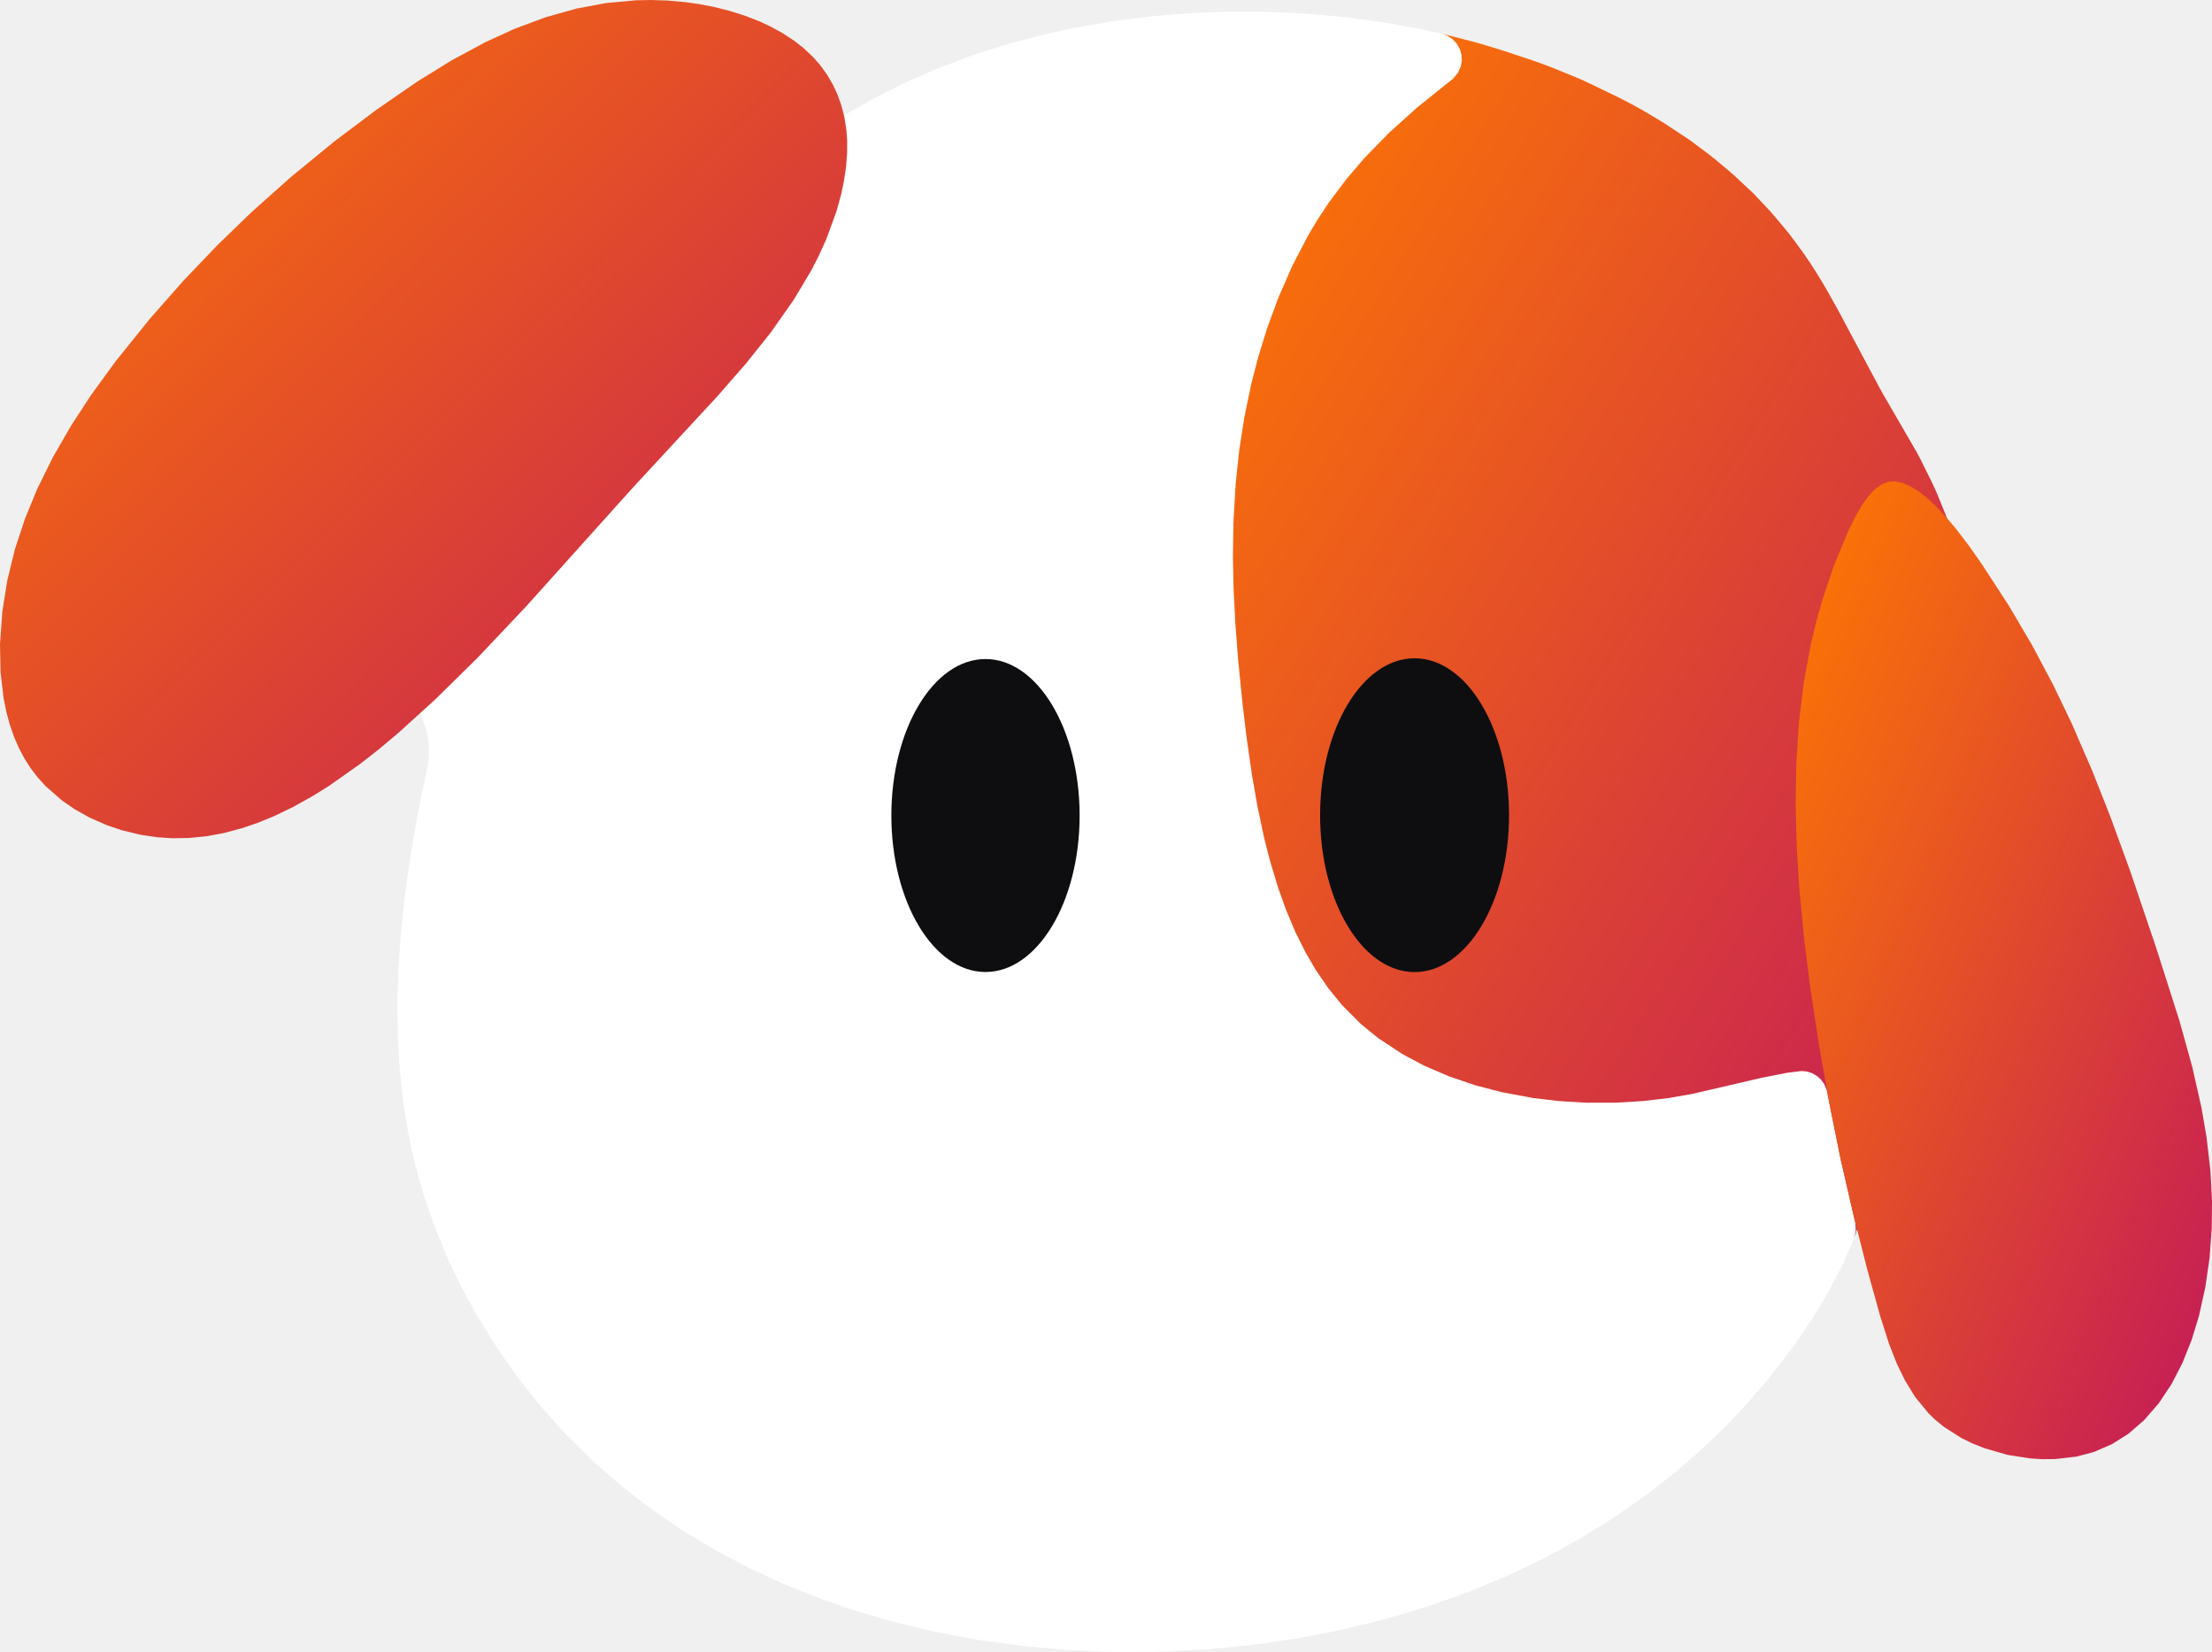
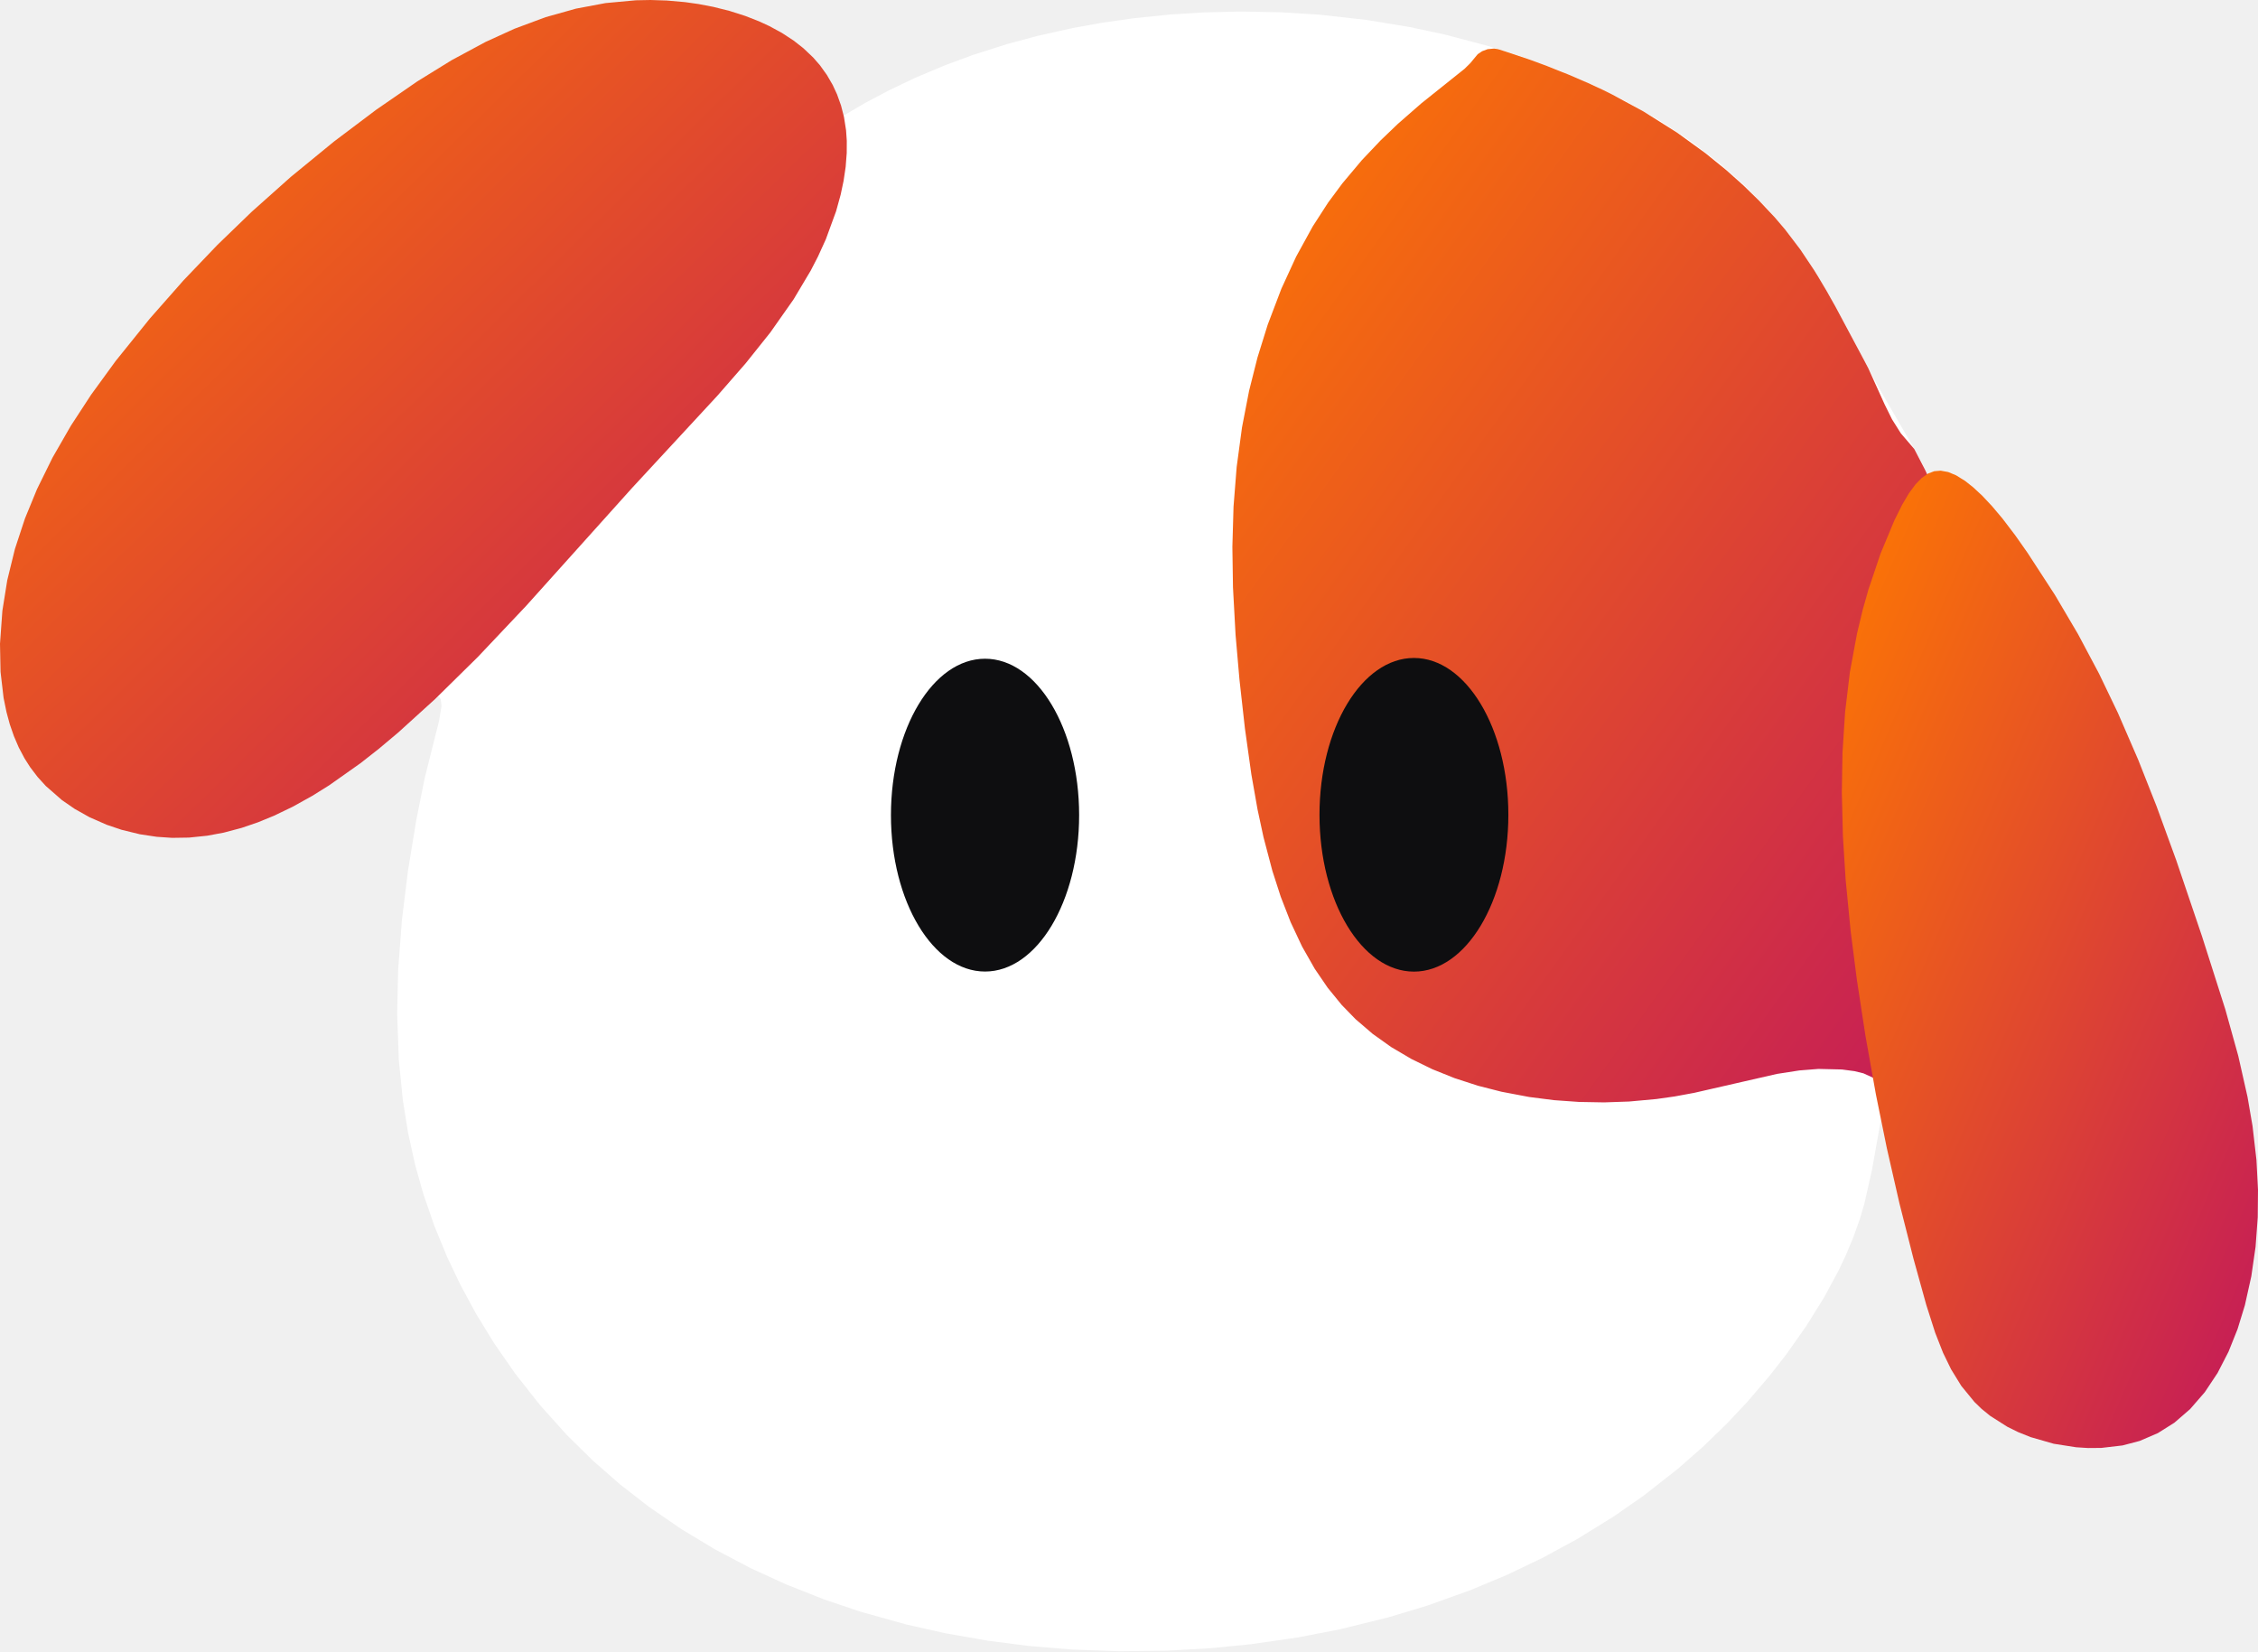
- <svg xmlns="http://www.w3.org/2000/svg" viewBox="-0.61 11.74 846.63 632.23">
+ <svg xmlns="http://www.w3.org/2000/svg" viewBox="-0.61 11.74 864.63 632.27">
  <defs>
    <linearGradient id="g" x1="0" y1="0" x2="1" y2="1">
      <stop offset="0" stop-color="#FF7A00" />
      <stop offset="1" stop-color="#C2185B" />
    </linearGradient>
  </defs>
  <defs>
    <clipPath id="m4">
-       <path d="M160.81 265.31L159.29 270.98L158.91 274.91L158.96 277.87L159.94 283.70L162.24 290.18L163.09 293.53L163.58 297.45L163.58 300.91L163.19 304.35L159.24 323.37L156.25 340.90L154.28 355.14L152.80 369.21L151.85 383.08L151.49 394.60L151.64 408.65L152.39 421.36L153.81 434.24L155.89 446.78L158.40 457.96L161.55 469.09L165.73 481.19L170.52 492.85L175.59 503.53L181.74 514.89L189.79 527.89L198.18 539.73L207.04 550.79L216.28 561.03L226.31 570.92L236.98 580.25L247.74 588.61L260.44 597.34L272.99 604.90L285.55 611.57L298.17 617.46L313.25 623.54L327.75 628.51L342.41 632.74L357.36 636.29L373.79 639.37L391.69 641.81L408.42 643.27L425.44 643.97L442.29 643.92L461.41 642.97L478.35 641.33L496.15 638.76L512.52 635.60L529.74 631.38L545.47 626.68L562.17 620.73L576.53 614.73L589.92 608.33L603.53 600.93L616.23 593.12L628.86 584.37L639.67 575.98L649.33 567.68L659.65 557.85L668.56 548.43L676.86 538.72L686.39 526.25L693.16 516.24L699.23 506.14L705.11 494.72L709.08 485.46L712.27 476.24L715.63 463.15L717.43 458.58L719.12 455.59L721.14 452.81L723.12 450.62L727.81 446.21L730.84 442.33L733.18 438.00L737.80 426.92L743.55 411.05L748.43 394.85L752.38 378.63L756.03 358.90L758.09 343.59L759.62 326.99L760.38 310.31L760.28 292.55L759.26 275.87L757.47 260.58L754.84 245.52L751.60 231.77L748.74 221.94L744.89 210.74L740.64 200.22L736.53 191.43L732.03 182.96L718.81 160.21L700.56 126.04L695.39 117.28L690.93 110.38L684.89 102.05L677.71 93.40L670.58 85.84L662.53 78.29L654.60 71.66L646.27 65.43L635.16 58.08L626.16 52.81L615.27 47.11L603.40 41.64L591.96 37.00L579.76 32.65L565.09 28.17L552.98 25.05L540.54 22.36L527.79 20.13L512.85 18.16L498.87 16.93L483.29 16.24L468.08 16.24L454.04 16.83L439.98 17.99L425.27 19.85L410.25 22.46L398.76 24.98L385.29 28.54L371.98 32.77L358.13 37.99L346.32 43.15L333.96 49.35L323.36 55.38L312.38 62.32L300.22 70.84L288.11 80.23L275.60 90.88L263.27 102.32L248.63 117.12L235.60 131.38L222.50 146.86L212.08 160.24L202.54 173.66L194.44 186.25L187.91 197.50L181.55 209.78L176.87 220.02L172.07 232.07L163.84 256.84Z" />
+       <path d="M460.43 16.49L447.70 17.28L433.75 18.70L421.15 20.49L409.90 22.53L396.30 25.58L385.30 28.54L372.07 32.74L361.43 36.66L349.83 41.54L339.62 46.41L330.73 51.12L319.88 57.50L310.35 63.68L300.02 70.99L289.96 78.74L280.16 86.89L268.73 97.14L258.56 106.94L248.68 117.07L235.65 131.33L223.98 145.04L216.00 155.08L206.13 168.46L199.00 179.01L192.95 188.71L186.70 199.73L181.51 209.87L176.78 220.23L170.82 235.59L163.78 257.01L157.56 273.97L156.45 278.36L156.55 279.74L156.81 280.17L157.76 280.49L159.94 280.05L165.00 278.26L166.83 278.21L167.64 278.68L168.16 279.50L168.46 282.08L167.52 287.76L162.04 309.57L158.77 325.89L155.65 344.93L153.28 364.09L151.84 383.30L151.47 399.94L152.12 417.78L153.64 432.96L155.65 445.51L158.40 457.94L161.52 469.00L165.71 481.13L170.60 493.03L175.59 503.52L181.74 514.89L188.50 525.92L196.60 537.60L206.16 549.75L216.44 561.20L226.43 571.03L236.92 580.20L247.89 588.72L260.35 597.28L273.30 605.08L286.69 612.13L300.48 618.45L314.63 624.05L329.10 628.93L346.33 633.74L361.34 637.11L377.82 640.00L393.17 641.97L409.92 643.36L428.03 644.01L446.15 643.80L462.92 642.85L478.33 641.33L496.15 638.76L512.51 635.60L531.10 631.01L545.73 626.60L562.45 620.62L576.46 614.76L590.13 608.22L603.43 600.99L617.38 592.36L628.79 584.42L641.76 574.25L651.34 565.85L660.55 556.94L668.50 548.49L676.95 538.60L683.41 530.32L691.01 519.54L697.93 508.41L703.44 498.18L706.16 492.44L709.05 485.54L711.52 478.63L713.23 472.87L716.22 459.63L720.45 435.85L721.29 432.41L722.18 429.96L722.78 428.99L723.36 428.60L723.92 428.83L724.44 429.69L725.28 433.46L726.73 444.06L727.57 446.23L728.31 446.45L729.17 445.77L730.13 444.37L732.74 439.03L737.79 426.93L742.33 414.63L747.75 397.32L752.36 378.72L755.86 359.99L758.51 339.77L759.86 323.17L760.44 306.48L760.17 289.76L759.24 275.66L757.44 260.37L754.78 245.23L751.53 231.52L747.47 218.04L744.91 210.80L741.63 202.54L735.34 189.08L731.92 182.77L718.74 160.08L700.56 126.04L694.54 115.92L688.77 107.28L682.55 99.11L675.90 91.39L667.01 82.38L657.55 74.04L646.54 65.62L634.96 57.96L621.78 50.43L610.41 44.79L596.41 38.74L582.10 33.44L568.76 29.22L552.77 25.00L539.08 22.08L522.75 19.39L505.03 17.40L489.76 16.44L474.46 16.16Z" />
    </clipPath>
  </defs>
-   <path fill="#FFFFFF" d="M160.81 265.31L159.29 270.98L158.91 274.91L158.96 277.87L159.94 283.70L162.24 290.18L163.09 293.53L163.58 297.45L163.58 300.91L163.19 304.35L159.24 323.37L156.25 340.90L154.28 355.14L152.80 369.21L151.85 383.08L151.49 394.60L151.64 408.65L152.39 421.36L153.81 434.24L155.89 446.78L158.40 457.96L161.55 469.09L165.73 481.19L170.52 492.85L175.59 503.53L181.74 514.89L189.79 527.89L198.18 539.73L207.04 550.79L216.28 561.03L226.31 570.92L236.98 580.25L247.74 588.61L260.44 597.34L272.99 604.90L285.55 611.57L298.17 617.46L313.25 623.54L327.75 628.51L342.41 632.74L357.36 636.29L373.79 639.37L391.69 641.81L408.42 643.27L425.44 643.97L442.29 643.92L461.41 642.97L478.35 641.33L496.15 638.76L512.52 635.60L529.74 631.38L545.47 626.68L562.17 620.73L576.53 614.73L589.92 608.33L603.53 600.93L616.23 593.12L628.86 584.37L639.67 575.98L649.33 567.68L659.65 557.85L668.56 548.43L676.86 538.72L686.39 526.25L693.16 516.24L699.23 506.14L705.11 494.72L709.08 485.46L712.27 476.24L715.63 463.15L717.43 458.58L719.12 455.59L721.14 452.81L723.12 450.62L727.81 446.21L730.84 442.33L733.18 438.00L737.80 426.92L743.55 411.05L748.43 394.85L752.38 378.63L756.03 358.90L758.09 343.59L759.62 326.99L760.38 310.31L760.28 292.55L759.26 275.87L757.47 260.58L754.84 245.52L751.60 231.77L748.74 221.94L744.89 210.74L740.64 200.22L736.53 191.43L732.03 182.96L718.81 160.21L700.56 126.04L695.39 117.28L690.93 110.38L684.89 102.05L677.71 93.40L670.58 85.84L662.53 78.29L654.60 71.66L646.27 65.43L635.16 58.08L626.16 52.81L615.27 47.11L603.40 41.64L591.96 37.00L579.76 32.65L565.09 28.17L552.98 25.05L540.54 22.36L527.79 20.13L512.85 18.16L498.87 16.93L483.29 16.24L468.08 16.24L454.04 16.83L439.98 17.99L425.27 19.85L410.25 22.46L398.76 24.98L385.29 28.54L371.98 32.77L358.13 37.99L346.32 43.15L333.96 49.35L323.36 55.38L312.38 62.32L300.22 70.84L288.11 80.23L275.60 90.88L263.27 102.32L248.63 117.12L235.60 131.38L222.50 146.86L212.08 160.24L202.54 173.66L194.44 186.25L187.91 197.50L181.55 209.78L176.87 220.02L172.07 232.07L163.84 256.84Z" />
-   <path fill="url(#g)" clip-path="url(#m4)" d="M471.29 225.05L471.52 236.71L472.23 250.71L473.26 264.11L475.00 281.41L476.43 293.36L478.54 308.15L480.65 320.26L483.23 332.41L485.42 341.03L488.58 351.49L491.66 360.10L495.20 368.48L499.05 376.19L502.94 382.88L507.78 389.95L513.11 396.49L520.26 403.65L526.94 409.09L536.17 415.18L544.33 419.52L554.00 423.69L564.09 427.12L574.31 429.77L586.19 431.98L595.92 433.14L606.58 433.78L617.86 433.77L628.29 433.13L637.95 432.00L647.09 430.41L673.53 424.26L683.42 422.32L689.00 421.63L690.97 421.84L692.86 422.43L694.87 423.58L696.34 424.90L697.52 426.49L698.56 428.91L703.89 455.36L709.53 479.82L709.70 482.83L709.09 485.43L712.27 476.24L715.63 463.15L717.65 458.14L719.39 455.18L721.46 452.43L727.14 446.93L729.71 443.94L732.33 439.78L734.75 434.39L739.14 423.44L743.55 411.05L747.40 398.56L750.35 387.42L753.14 374.99L755.63 361.40L757.61 347.63L759.21 332.36L760.12 318.26L760.45 305.42L760.28 292.55L759.48 278.43L758.44 267.91L756.86 256.55L754.84 245.52L752.80 236.48L750.15 226.59L747.13 217.03L743.62 207.44L739.72 198.15L733.80 186.17L719.88 162.14L705.06 134.22L697.44 120.66L693.13 113.70L688.16 106.42L682.66 99.24L676.06 91.57L670.58 85.84L664.21 79.79L657.83 74.27L651.61 69.35L646.27 65.43L638.16 59.97L629.46 54.68L621.50 50.28L605.73 42.66L596.41 38.74L588.22 35.61L571.17 29.93L561.61 27.22L551.10 24.61L553.26 25.37L555.43 26.80L556.98 28.48L558.23 30.77L558.75 32.66L558.88 34.94L558.49 37.19L557.43 39.58L555.55 41.83L541.73 52.93L531.09 62.52L521.83 72.00L514.80 80.19L507.89 89.40L503.55 96.00L500.15 101.70L493.93 113.63L488.58 125.90L484.43 137.20L480.92 148.56L478.31 158.66L475.65 171.43L473.68 184.12L472.32 197.01L471.46 212.11Z" />
-   <path fill="url(#g)" d="M722.06 196.17L719.75 197.03L717.24 198.77L714.88 201.20L712.36 204.61L709.74 209.05L706.79 214.99L701.48 227.74L696.85 241.48L694.70 249.09L692.50 258.22L689.75 273.08L687.91 288.43L686.92 303.93L686.66 319.08L687.08 336.00L688.11 352.45L690.03 372.19L692.40 390.76L695.71 412.37L699.70 434.76L703.90 455.40L708.73 476.55L714.12 497.79L719.02 515.46L722.41 526.06L725.42 533.73L728.49 540.04L732.40 546.40L737.44 552.56L740.12 555.16L743.49 557.90L750.05 562.07L754.12 564.08L758.91 566.01L767.82 568.57L776.39 569.91L780.96 570.20L786.02 570.16L794.15 569.21L800.72 567.48L807.67 564.49L813.98 560.52L820.01 555.31L825.66 548.80L830.55 541.44L834.72 533.34L838.19 524.67L840.99 515.55L843.46 504.44L845.09 493.14L845.92 481.87L846.02 471.33L845.42 459.85L843.93 446.93L842.01 435.77L838.45 420.00L833.52 402.29L824.58 374.26L814.71 345.13L807.19 324.49L800.16 306.69L792.39 288.76L785.17 273.72L777.12 258.58L768.27 243.56L757.78 227.43L753.09 220.75L748.18 214.30L744.16 209.53L740.39 205.52L736.93 202.31L733.84 199.87L730.40 197.74L727.40 196.49L724.50 195.96Z" />
+   <path fill="#FFFFFF" d="M460.43 16.49L447.70 17.28L433.75 18.70L421.15 20.49L409.90 22.53L396.30 25.58L385.30 28.54L372.07 32.74L361.43 36.66L349.83 41.54L339.62 46.41L330.73 51.12L319.88 57.50L310.35 63.68L300.02 70.99L289.96 78.74L280.16 86.89L268.73 97.14L258.56 106.94L248.68 117.07L235.65 131.33L223.98 145.04L216.00 155.08L206.13 168.46L199.00 179.01L192.95 188.71L186.70 199.73L181.51 209.87L176.78 220.23L170.82 235.59L163.78 257.01L157.56 273.97L156.45 278.36L156.55 279.74L156.81 280.17L157.76 280.49L159.94 280.05L165.00 278.26L166.83 278.21L167.64 278.68L168.16 279.50L168.46 282.08L167.52 287.76L162.04 309.57L158.77 325.89L155.65 344.93L153.28 364.09L151.84 383.30L151.47 399.94L152.12 417.78L153.64 432.96L155.65 445.51L158.40 457.94L161.52 469.00L165.71 481.13L170.60 493.03L175.59 503.52L181.74 514.89L188.50 525.92L196.60 537.60L206.16 549.75L216.44 561.20L226.43 571.03L236.92 580.20L247.89 588.72L260.35 597.28L273.30 605.08L286.69 612.13L300.48 618.45L314.63 624.05L329.10 628.93L346.33 633.74L361.34 637.11L377.82 640.00L393.17 641.97L409.92 643.36L428.03 644.01L446.15 643.80L462.92 642.85L478.33 641.33L496.15 638.76L512.51 635.60L531.10 631.01L545.73 626.60L562.45 620.62L576.46 614.76L590.13 608.22L603.43 600.99L617.38 592.36L628.79 584.42L641.76 574.25L651.34 565.85L660.55 556.94L668.50 548.49L676.95 538.60L683.41 530.32L691.01 519.54L697.93 508.41L703.44 498.18L706.16 492.44L709.05 485.54L711.52 478.63L713.23 472.87L716.22 459.63L720.45 435.85L721.29 432.41L722.18 429.96L722.78 428.99L723.36 428.60L723.92 428.83L724.44 429.69L725.28 433.46L726.73 444.06L727.57 446.23L728.31 446.45L729.17 445.77L730.13 444.37L732.74 439.03L737.79 426.93L742.33 414.63L747.75 397.32L752.36 378.72L755.86 359.99L758.51 339.77L759.86 323.17L760.44 306.48L760.17 289.76L759.24 275.66L757.44 260.37L754.78 245.23L751.53 231.52L747.47 218.04L744.91 210.80L741.63 202.54L735.34 189.08L731.92 182.77L718.74 160.08L700.56 126.04L694.54 115.92L688.77 107.28L682.55 99.11L675.90 91.39L667.01 82.38L657.55 74.04L646.54 65.62L634.96 57.96L621.78 50.43L610.41 44.79L596.41 38.74L582.10 33.44L568.76 29.22L552.77 25.00L539.08 22.08L522.75 19.39L505.03 17.40L489.76 16.44L474.46 16.16Z" />
+   <path fill="url(#g)" clip-path="url(#m4)" d="M471.29 221.12L471.52 236.61L472.51 254.81L474.00 271.94L476.09 290.63L478.56 308.27L480.93 321.71L483.21 332.31L486.60 345.17L489.81 355.11L493.60 364.85L497.98 374.17L502.84 382.71L507.78 389.95L513.16 396.54L518.45 401.98L525.03 407.63L532.12 412.68L539.84 417.23L547.88 421.16L556.35 424.56L565.31 427.47L574.32 429.77L584.96 431.79L594.46 433.00L604.05 433.68L613.66 433.85L623.23 433.52L633.66 432.57L640.64 431.58L648.12 430.20L679.82 422.95L688.39 421.62L695.70 421.04L704.66 421.25L709.51 421.89L712.94 422.73L716.55 424.37L719.24 426.69L720.95 427.80L723.58 428.83L726.57 430.51L728.46 431.05L730.86 431.14L733.19 430.59L735.30 429.44L737.03 427.78L738.17 425.92L739.18 423.34L744.39 408.47L748.40 394.97L751.23 383.76L753.87 371.33L756.26 357.44L757.79 346.17L759.12 333.43L759.86 323.18L760.38 310.41L760.38 296.17L759.91 284.61L758.88 271.88L757.44 260.35L755.58 249.25L753.42 239.06L750.57 228.04L746.74 215.89L742.67 205.05L738.07 194.59L732.41 183.68L727.26 177.67L723.87 172.28L721.05 166.58L714.78 152.71L704.47 133.13L697.33 120.47L693.17 113.78L688.76 107.26L683.38 100.13L678.90 94.88L673.00 88.61L667.02 82.77L660.41 76.87L652.47 70.42L641.56 62.51L628.67 54.39L615.13 47.06L603.65 41.75L588.18 35.59L573.25 30.59L571.48 30.33L569.02 30.57L566.93 31.35L565.25 32.48L562.37 35.94L560.19 38.09L543.72 51.25L534.68 59.15L528.03 65.52L520.84 73.10L513.40 81.96L507.94 89.33L502.07 98.42L495.70 110.02L490.06 122.28L484.83 136.03L480.90 148.64L477.69 161.38L474.98 175.37L472.93 190.57L471.73 205.77Z" />
+   <path fill="url(#g)" d="M740.06 192.17L737.75 193.03L735.24 194.77L732.88 197.20L730.36 200.61L727.74 205.05L724.79 210.99L719.48 223.74L714.85 237.48L712.70 245.09L710.50 254.22L707.75 269.08L705.91 284.43L704.92 299.93L704.66 315.08L705.08 332.00L706.11 348.45L708.03 368.19L710.40 386.76L713.71 408.37L717.70 430.76L721.90 451.40L726.73 472.55L732.12 493.79L737.02 511.46L740.41 522.06L743.42 529.73L746.49 536.04L750.40 542.40L755.44 548.56L758.12 551.16L761.49 553.90L768.05 558.07L772.12 560.08L776.91 562.01L785.82 564.57L794.39 565.91L798.96 566.20L804.02 566.16L812.15 565.21L818.72 563.48L825.67 560.49L831.98 556.52L838.01 551.31L843.66 544.80L848.55 537.44L852.72 529.34L856.19 520.67L858.99 511.55L861.46 500.44L863.09 489.14L863.92 477.87L864.02 467.33L863.42 455.85L861.93 442.93L860.01 431.77L856.45 416.00L851.52 398.29L842.58 370.26L832.71 341.13L825.19 320.49L818.16 302.69L810.39 284.76L803.17 269.72L795.12 254.58L786.27 239.56L775.78 223.43L771.09 216.75L766.18 210.30L762.16 205.53L758.39 201.52L754.93 198.31L751.84 195.87L748.40 193.74L745.40 192.49L742.50 191.96Z" />
  <path fill="url(#g)" d="M254.75 11.94L248.47 11.74L242.87 11.85L231.27 12.92L219.94 15.05L208.29 18.32L196.36 22.76L185.27 27.82L172.31 34.80L159.19 42.90L143.43 53.77L127.25 65.96L110.73 79.49L95.77 92.83L82.68 105.48L69.66 119.09L56.76 133.73L43.67 149.98L34.26 162.91L26.54 174.74L19.51 186.96L13.57 199.02L8.93 210.32L5.10 221.95L2.17 233.91L0.30 245.61L-0.61 258.24L-0.40 269.01L0.76 278.95L1.87 284.38L3.14 289.07L4.71 293.60L6.58 297.96L8.78 302.11L10.97 305.55L13.79 309.25L16.93 312.70L23.10 318.10L27.97 321.46L33.67 324.66L40.25 327.55L45.93 329.47L52.92 331.18L59.41 332.16L65.31 332.56L71.76 332.46L78.74 331.74L85.08 330.56L91.93 328.74L98.14 326.62L104.28 324.10L111.44 320.66L119.03 316.44L125.42 312.45L137.39 304.00L144.46 298.45L151.86 292.24L166.03 279.38L182.34 263.32L200.87 243.72L241.41 198.59L274.07 163.29L284.90 150.88L294.33 139.08L303.26 126.38L309.84 115.34L312.62 109.95L315.62 103.36L319.54 92.64L321.30 86.26L322.42 80.96L323.21 75.63L323.62 70.32L323.64 65.64L323.36 61.60L322.56 56.51L321.43 52.12L319.91 47.87L318.26 44.30L316.01 40.42L313.38 36.75L310.77 33.76L307.01 30.20L303.33 27.31L298.84 24.37L294.03 21.75L290.10 19.93L284.84 17.87L278.77 15.93L272.54 14.37L266.84 13.28L261.75 12.56Z" />
  <path fill="#0E0E10" d="M412.61 323.86A36.03 59.89 0.00 1 1 340.55 323.86A36.03 59.89 0.00 1 1 412.61 323.86Z" />
  <path fill="#0E0E10" d="M576.97 323.73A36.16 60.05 0.00 1 1 504.65 323.73A36.16 60.05 0.00 1 1 576.97 323.73Z" />
</svg>
